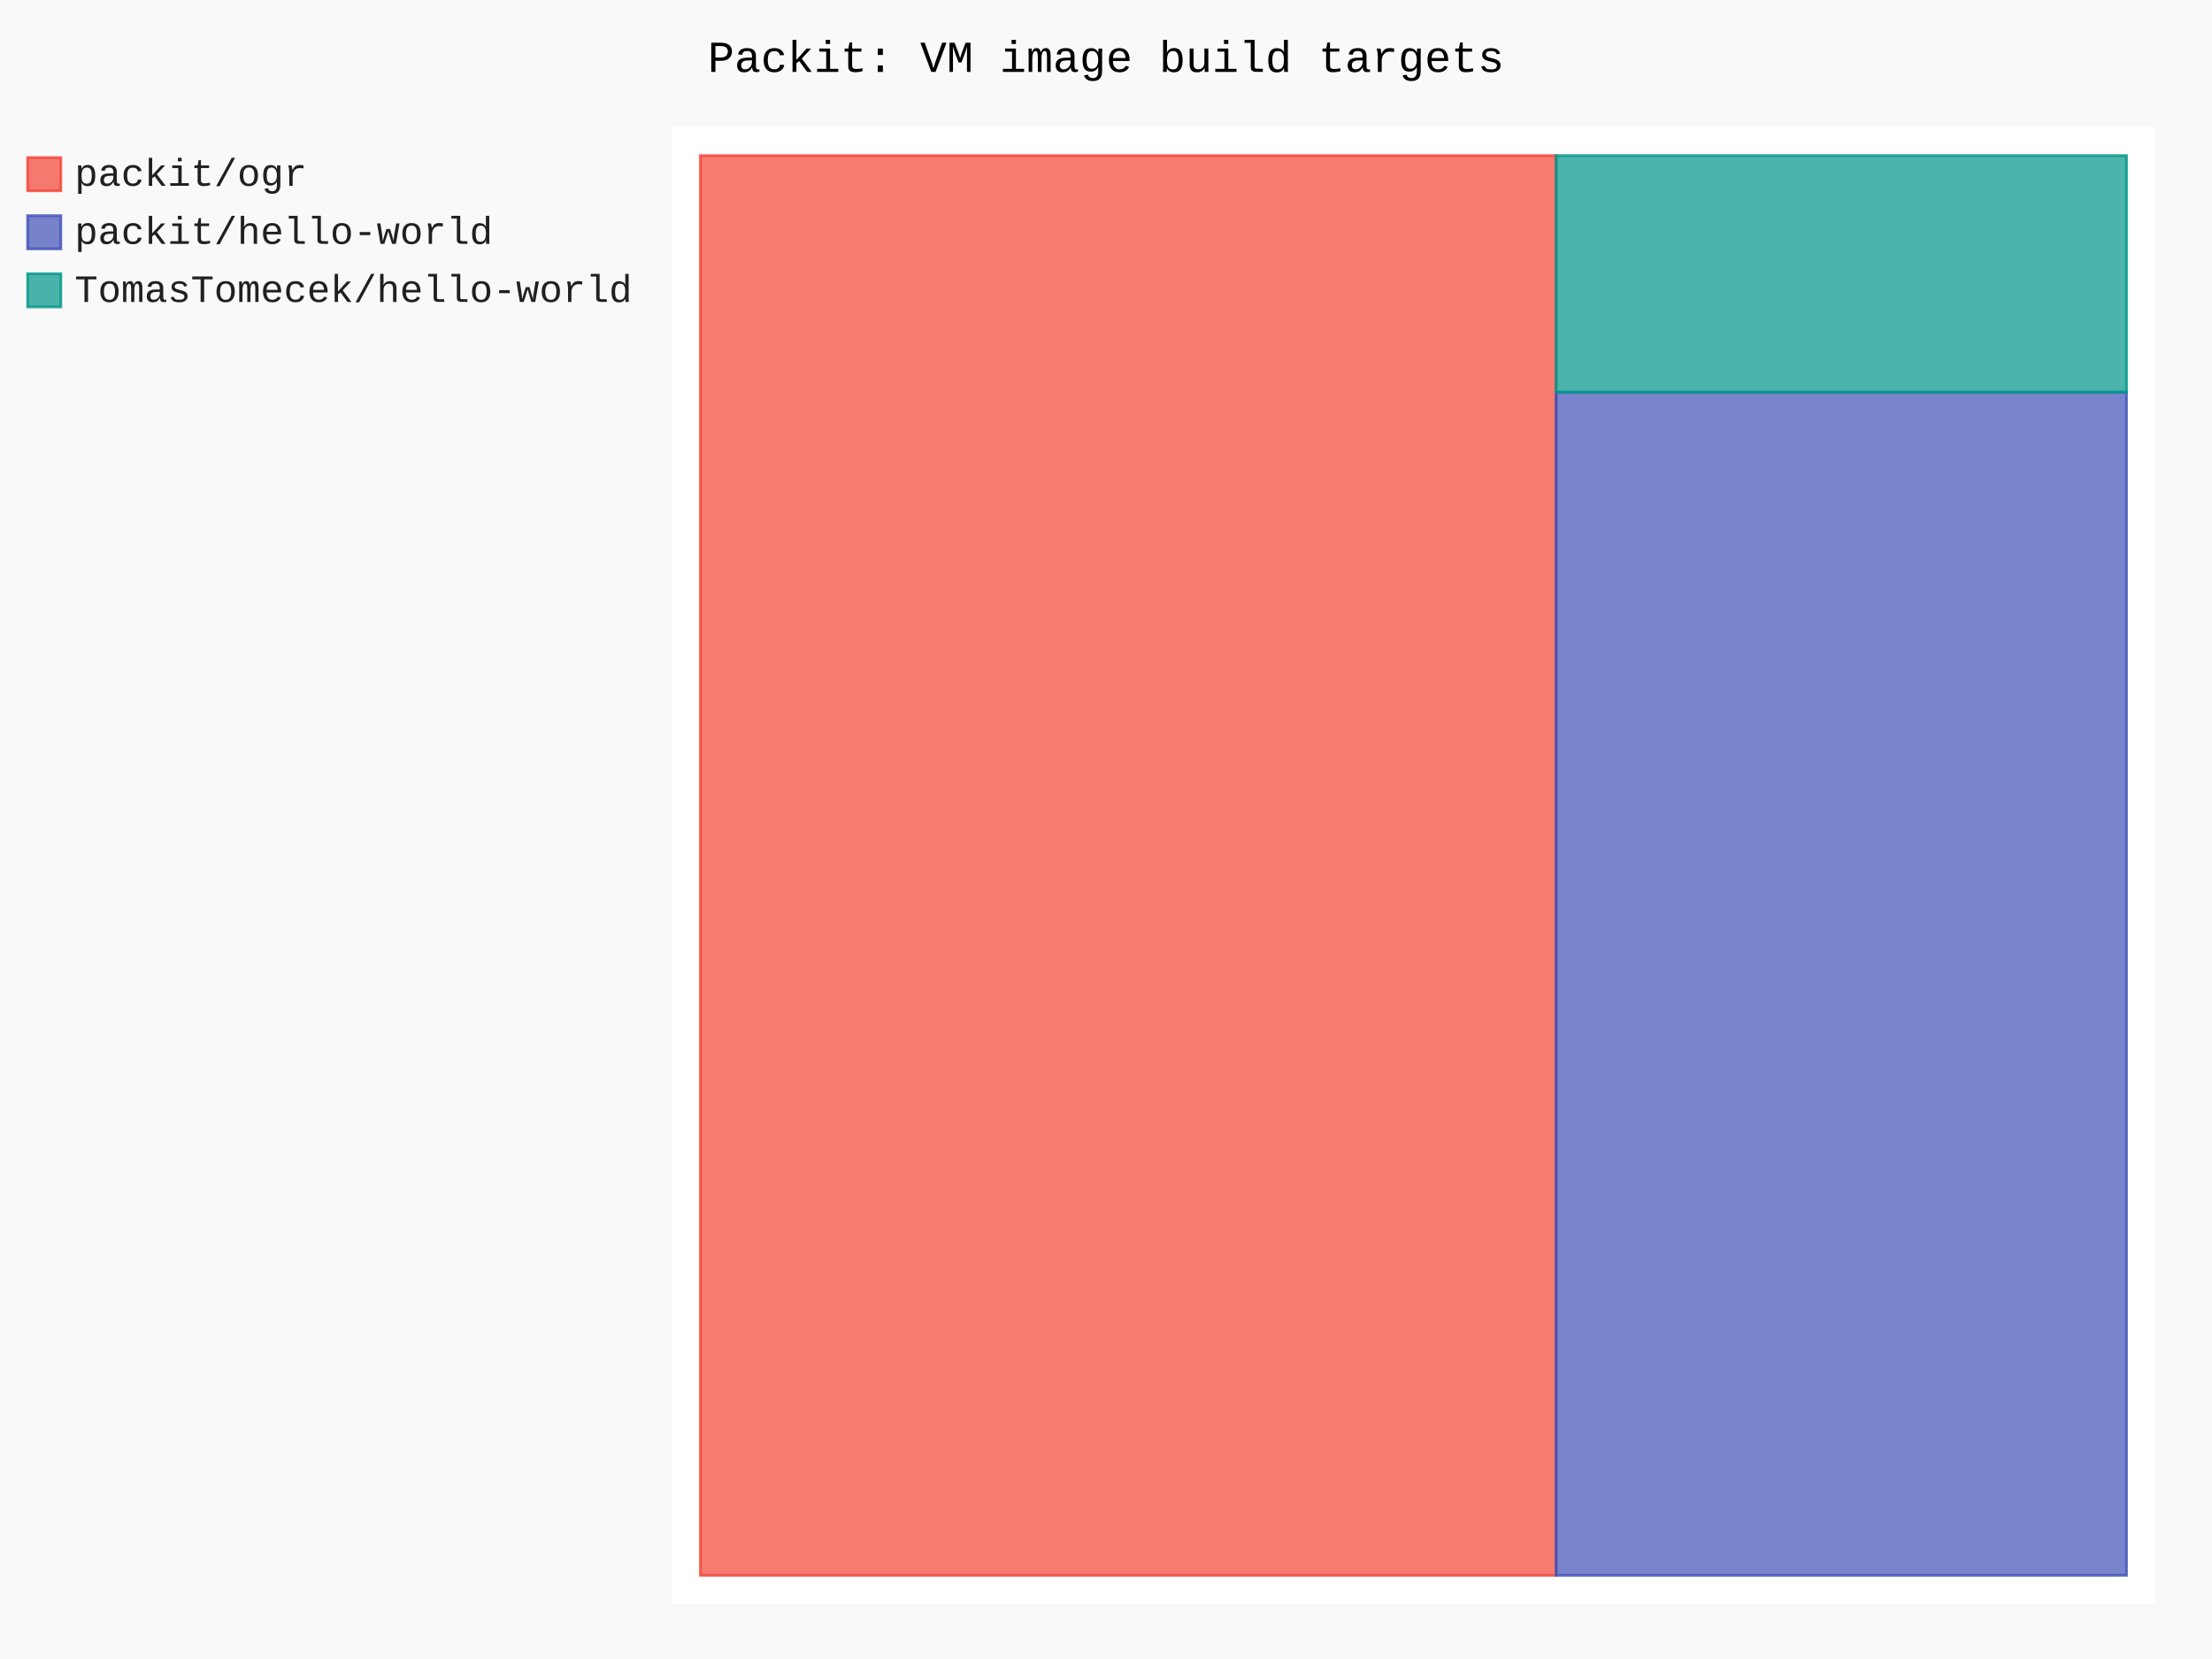
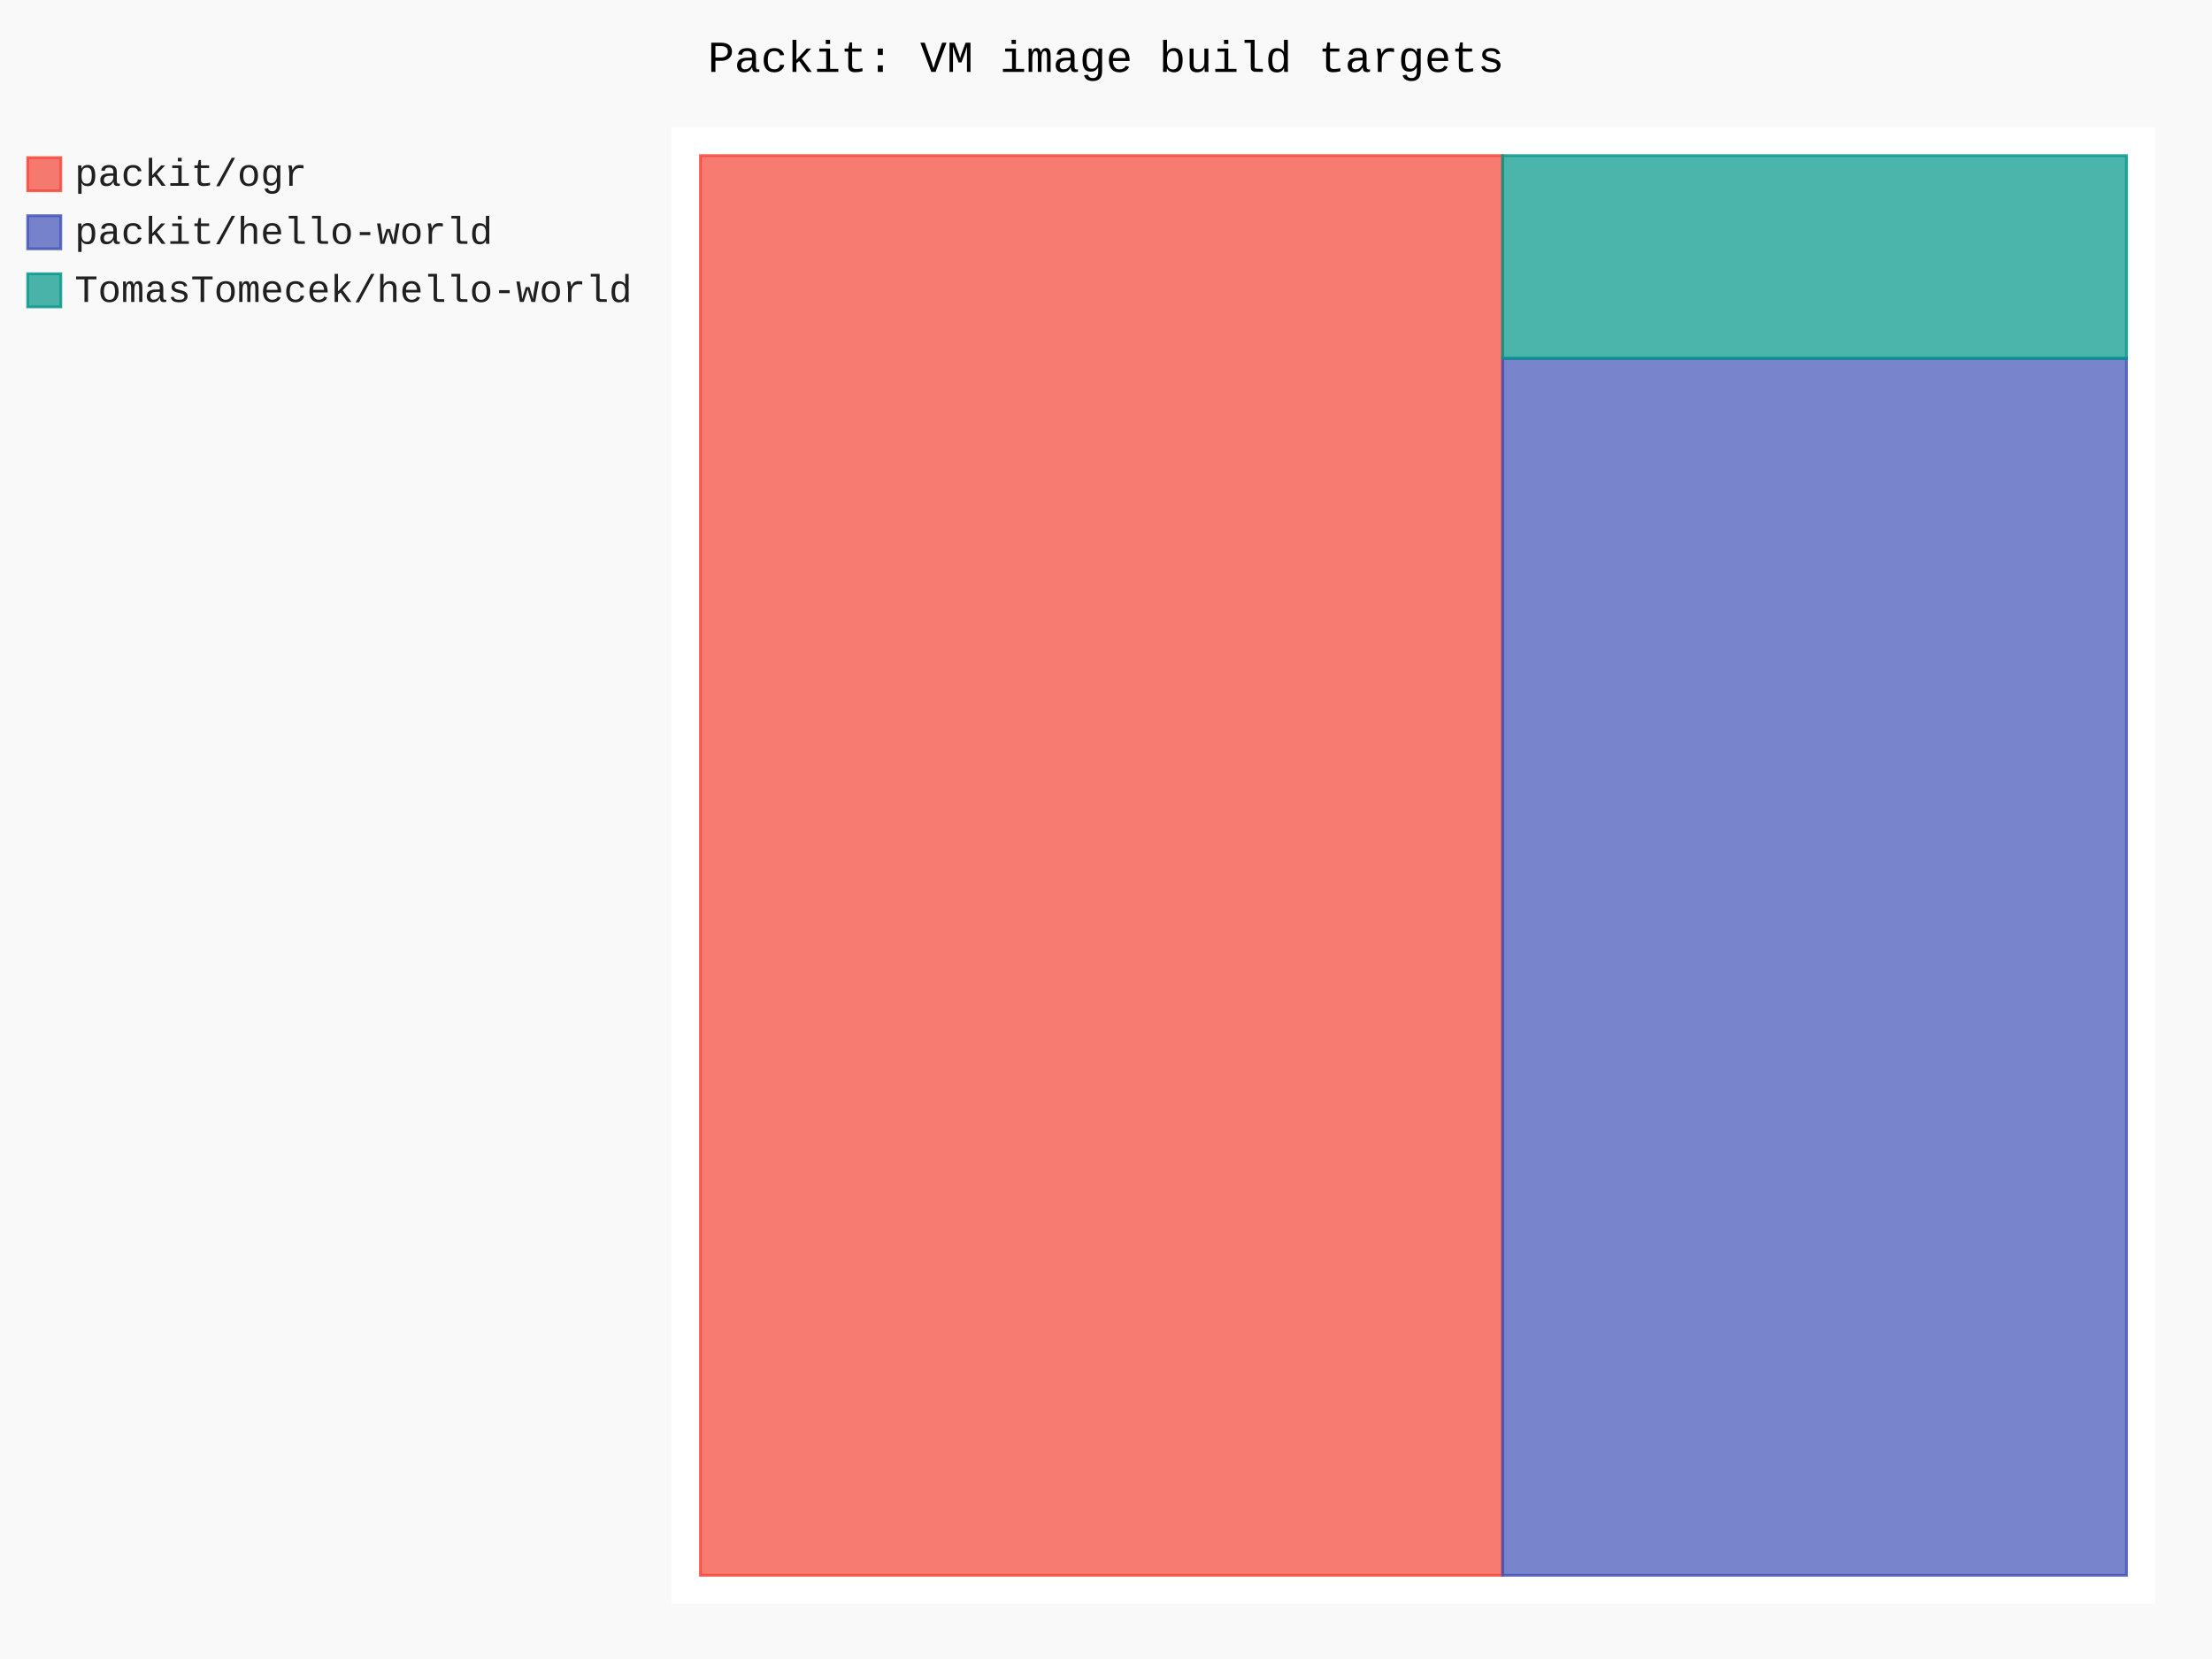
- <svg xmlns="http://www.w3.org/2000/svg" id="chart-69c63372-df0c-4702-8c42-b8d2a57d6c58" class="pygal-chart" viewBox="0 0 800 600">
+ <svg xmlns="http://www.w3.org/2000/svg" id="chart-0ff16e9d-bd62-4ff0-96e1-c346e783e9da" class="pygal-chart" viewBox="0 0 800 600">
  <defs>
-     <style type="text/css">#chart-69c63372-df0c-4702-8c42-b8d2a57d6c58{-webkit-user-select:none;-webkit-font-smoothing:antialiased;font-family:Consolas,"Liberation Mono",Menlo,Courier,monospace}#chart-69c63372-df0c-4702-8c42-b8d2a57d6c58 .title{font-family:Consolas,"Liberation Mono",Menlo,Courier,monospace;font-size:16px}#chart-69c63372-df0c-4702-8c42-b8d2a57d6c58 .legends .legend text{font-family:Consolas,"Liberation Mono",Menlo,Courier,monospace;font-size:14px}#chart-69c63372-df0c-4702-8c42-b8d2a57d6c58 .axis text{font-family:Consolas,"Liberation Mono",Menlo,Courier,monospace;font-size:10px}#chart-69c63372-df0c-4702-8c42-b8d2a57d6c58 .axis text.major{font-family:Consolas,"Liberation Mono",Menlo,Courier,monospace;font-size:10px}#chart-69c63372-df0c-4702-8c42-b8d2a57d6c58 .text-overlay text.value{font-family:Consolas,"Liberation Mono",Menlo,Courier,monospace;font-size:16px}#chart-69c63372-df0c-4702-8c42-b8d2a57d6c58 .text-overlay text.label{font-family:Consolas,"Liberation Mono",Menlo,Courier,monospace;font-size:10px}#chart-69c63372-df0c-4702-8c42-b8d2a57d6c58 .tooltip{font-family:Consolas,"Liberation Mono",Menlo,Courier,monospace;font-size:14px}#chart-69c63372-df0c-4702-8c42-b8d2a57d6c58 text.no_data{font-family:Consolas,"Liberation Mono",Menlo,Courier,monospace;font-size:64px}
- #chart-69c63372-df0c-4702-8c42-b8d2a57d6c58{background-color:rgba(249,249,249,1)}#chart-69c63372-df0c-4702-8c42-b8d2a57d6c58 path,#chart-69c63372-df0c-4702-8c42-b8d2a57d6c58 line,#chart-69c63372-df0c-4702-8c42-b8d2a57d6c58 rect,#chart-69c63372-df0c-4702-8c42-b8d2a57d6c58 circle{-webkit-transition:150ms;-moz-transition:150ms;transition:150ms}#chart-69c63372-df0c-4702-8c42-b8d2a57d6c58 .graph &gt; .background{fill:rgba(249,249,249,1)}#chart-69c63372-df0c-4702-8c42-b8d2a57d6c58 .plot &gt; .background{fill:rgba(255,255,255,1)}#chart-69c63372-df0c-4702-8c42-b8d2a57d6c58 .graph{fill:rgba(0,0,0,.87)}#chart-69c63372-df0c-4702-8c42-b8d2a57d6c58 text.no_data{fill:rgba(0,0,0,1)}#chart-69c63372-df0c-4702-8c42-b8d2a57d6c58 .title{fill:rgba(0,0,0,1)}#chart-69c63372-df0c-4702-8c42-b8d2a57d6c58 .legends .legend text{fill:rgba(0,0,0,.87)}#chart-69c63372-df0c-4702-8c42-b8d2a57d6c58 .legends .legend:hover text{fill:rgba(0,0,0,1)}#chart-69c63372-df0c-4702-8c42-b8d2a57d6c58 .axis .line{stroke:rgba(0,0,0,1)}#chart-69c63372-df0c-4702-8c42-b8d2a57d6c58 .axis .guide.line{stroke:rgba(0,0,0,.54)}#chart-69c63372-df0c-4702-8c42-b8d2a57d6c58 .axis .major.line{stroke:rgba(0,0,0,.87)}#chart-69c63372-df0c-4702-8c42-b8d2a57d6c58 .axis text.major{fill:rgba(0,0,0,1)}#chart-69c63372-df0c-4702-8c42-b8d2a57d6c58 .axis.y .guides:hover .guide.line,#chart-69c63372-df0c-4702-8c42-b8d2a57d6c58 .line-graph .axis.x .guides:hover .guide.line,#chart-69c63372-df0c-4702-8c42-b8d2a57d6c58 .stackedline-graph .axis.x .guides:hover .guide.line,#chart-69c63372-df0c-4702-8c42-b8d2a57d6c58 .xy-graph .axis.x .guides:hover .guide.line{stroke:rgba(0,0,0,1)}#chart-69c63372-df0c-4702-8c42-b8d2a57d6c58 .axis .guides:hover text{fill:rgba(0,0,0,1)}#chart-69c63372-df0c-4702-8c42-b8d2a57d6c58 .reactive{fill-opacity:.7;stroke-opacity:.8;stroke-width:1}#chart-69c63372-df0c-4702-8c42-b8d2a57d6c58 .ci{stroke:rgba(0,0,0,.87)}#chart-69c63372-df0c-4702-8c42-b8d2a57d6c58 .reactive.active,#chart-69c63372-df0c-4702-8c42-b8d2a57d6c58 .active .reactive{fill-opacity:.8;stroke-opacity:.9;stroke-width:4}#chart-69c63372-df0c-4702-8c42-b8d2a57d6c58 .ci .reactive.active{stroke-width:1.5}#chart-69c63372-df0c-4702-8c42-b8d2a57d6c58 .series text{fill:rgba(0,0,0,1)}#chart-69c63372-df0c-4702-8c42-b8d2a57d6c58 .tooltip rect{fill:rgba(255,255,255,1);stroke:rgba(0,0,0,1);-webkit-transition:opacity 150ms;-moz-transition:opacity 150ms;transition:opacity 150ms}#chart-69c63372-df0c-4702-8c42-b8d2a57d6c58 .tooltip .label{fill:rgba(0,0,0,.87)}#chart-69c63372-df0c-4702-8c42-b8d2a57d6c58 .tooltip .label{fill:rgba(0,0,0,.87)}#chart-69c63372-df0c-4702-8c42-b8d2a57d6c58 .tooltip .legend{font-size:.8em;fill:rgba(0,0,0,.54)}#chart-69c63372-df0c-4702-8c42-b8d2a57d6c58 .tooltip .x_label{font-size:.6em;fill:rgba(0,0,0,1)}#chart-69c63372-df0c-4702-8c42-b8d2a57d6c58 .tooltip .xlink{font-size:.5em;text-decoration:underline}#chart-69c63372-df0c-4702-8c42-b8d2a57d6c58 .tooltip .value{font-size:1.5em}#chart-69c63372-df0c-4702-8c42-b8d2a57d6c58 .bound{font-size:.5em}#chart-69c63372-df0c-4702-8c42-b8d2a57d6c58 .max-value{font-size:.75em;fill:rgba(0,0,0,.54)}#chart-69c63372-df0c-4702-8c42-b8d2a57d6c58 .map-element{fill:rgba(255,255,255,1);stroke:rgba(0,0,0,.54) !important}#chart-69c63372-df0c-4702-8c42-b8d2a57d6c58 .map-element .reactive{fill-opacity:inherit;stroke-opacity:inherit}#chart-69c63372-df0c-4702-8c42-b8d2a57d6c58 .color-0,#chart-69c63372-df0c-4702-8c42-b8d2a57d6c58 .color-0 a:visited{stroke:#F44336;fill:#F44336}#chart-69c63372-df0c-4702-8c42-b8d2a57d6c58 .color-1,#chart-69c63372-df0c-4702-8c42-b8d2a57d6c58 .color-1 a:visited{stroke:#3F51B5;fill:#3F51B5}#chart-69c63372-df0c-4702-8c42-b8d2a57d6c58 .color-2,#chart-69c63372-df0c-4702-8c42-b8d2a57d6c58 .color-2 a:visited{stroke:#009688;fill:#009688}#chart-69c63372-df0c-4702-8c42-b8d2a57d6c58 .text-overlay .color-0 text{fill:black}#chart-69c63372-df0c-4702-8c42-b8d2a57d6c58 .text-overlay .color-1 text{fill:black}#chart-69c63372-df0c-4702-8c42-b8d2a57d6c58 .text-overlay .color-2 text{fill:black}
- #chart-69c63372-df0c-4702-8c42-b8d2a57d6c58 text.no_data{text-anchor:middle}#chart-69c63372-df0c-4702-8c42-b8d2a57d6c58 .guide.line{fill:none}#chart-69c63372-df0c-4702-8c42-b8d2a57d6c58 .centered{text-anchor:middle}#chart-69c63372-df0c-4702-8c42-b8d2a57d6c58 .title{text-anchor:middle}#chart-69c63372-df0c-4702-8c42-b8d2a57d6c58 .legends .legend text{fill-opacity:1}#chart-69c63372-df0c-4702-8c42-b8d2a57d6c58 .axis.x text{text-anchor:middle}#chart-69c63372-df0c-4702-8c42-b8d2a57d6c58 .axis.x:not(.web) text[transform]{text-anchor:start}#chart-69c63372-df0c-4702-8c42-b8d2a57d6c58 .axis.x:not(.web) text[transform].backwards{text-anchor:end}#chart-69c63372-df0c-4702-8c42-b8d2a57d6c58 .axis.y text{text-anchor:end}#chart-69c63372-df0c-4702-8c42-b8d2a57d6c58 .axis.y text[transform].backwards{text-anchor:start}#chart-69c63372-df0c-4702-8c42-b8d2a57d6c58 .axis.y2 text{text-anchor:start}#chart-69c63372-df0c-4702-8c42-b8d2a57d6c58 .axis.y2 text[transform].backwards{text-anchor:end}#chart-69c63372-df0c-4702-8c42-b8d2a57d6c58 .axis .guide.line{stroke-dasharray:4,4;stroke:black}#chart-69c63372-df0c-4702-8c42-b8d2a57d6c58 .axis .major.guide.line{stroke-dasharray:6,6;stroke:black}#chart-69c63372-df0c-4702-8c42-b8d2a57d6c58 .horizontal .axis.y .guide.line,#chart-69c63372-df0c-4702-8c42-b8d2a57d6c58 .horizontal .axis.y2 .guide.line,#chart-69c63372-df0c-4702-8c42-b8d2a57d6c58 .vertical .axis.x .guide.line{opacity:0}#chart-69c63372-df0c-4702-8c42-b8d2a57d6c58 .horizontal .axis.always_show .guide.line,#chart-69c63372-df0c-4702-8c42-b8d2a57d6c58 .vertical .axis.always_show .guide.line{opacity:1 !important}#chart-69c63372-df0c-4702-8c42-b8d2a57d6c58 .axis.y .guides:hover .guide.line,#chart-69c63372-df0c-4702-8c42-b8d2a57d6c58 .axis.y2 .guides:hover .guide.line,#chart-69c63372-df0c-4702-8c42-b8d2a57d6c58 .axis.x .guides:hover .guide.line{opacity:1}#chart-69c63372-df0c-4702-8c42-b8d2a57d6c58 .axis .guides:hover text{opacity:1}#chart-69c63372-df0c-4702-8c42-b8d2a57d6c58 .nofill{fill:none}#chart-69c63372-df0c-4702-8c42-b8d2a57d6c58 .subtle-fill{fill-opacity:.2}#chart-69c63372-df0c-4702-8c42-b8d2a57d6c58 .dot{stroke-width:1px;fill-opacity:1;stroke-opacity:1}#chart-69c63372-df0c-4702-8c42-b8d2a57d6c58 .dot.active{stroke-width:5px}#chart-69c63372-df0c-4702-8c42-b8d2a57d6c58 .dot.negative{fill:transparent}#chart-69c63372-df0c-4702-8c42-b8d2a57d6c58 text,#chart-69c63372-df0c-4702-8c42-b8d2a57d6c58 tspan{stroke:none !important}#chart-69c63372-df0c-4702-8c42-b8d2a57d6c58 .series text.active{opacity:1}#chart-69c63372-df0c-4702-8c42-b8d2a57d6c58 .tooltip rect{fill-opacity:.95;stroke-width:.5}#chart-69c63372-df0c-4702-8c42-b8d2a57d6c58 .tooltip text{fill-opacity:1}#chart-69c63372-df0c-4702-8c42-b8d2a57d6c58 .showable{visibility:hidden}#chart-69c63372-df0c-4702-8c42-b8d2a57d6c58 .showable.shown{visibility:visible}#chart-69c63372-df0c-4702-8c42-b8d2a57d6c58 .gauge-background{fill:rgba(229,229,229,1);stroke:none}#chart-69c63372-df0c-4702-8c42-b8d2a57d6c58 .bg-lines{stroke:rgba(249,249,249,1);stroke-width:2px}</style>
+     <style type="text/css">#chart-0ff16e9d-bd62-4ff0-96e1-c346e783e9da{-webkit-user-select:none;-webkit-font-smoothing:antialiased;font-family:Consolas,"Liberation Mono",Menlo,Courier,monospace}#chart-0ff16e9d-bd62-4ff0-96e1-c346e783e9da .title{font-family:Consolas,"Liberation Mono",Menlo,Courier,monospace;font-size:16px}#chart-0ff16e9d-bd62-4ff0-96e1-c346e783e9da .legends .legend text{font-family:Consolas,"Liberation Mono",Menlo,Courier,monospace;font-size:14px}#chart-0ff16e9d-bd62-4ff0-96e1-c346e783e9da .axis text{font-family:Consolas,"Liberation Mono",Menlo,Courier,monospace;font-size:10px}#chart-0ff16e9d-bd62-4ff0-96e1-c346e783e9da .axis text.major{font-family:Consolas,"Liberation Mono",Menlo,Courier,monospace;font-size:10px}#chart-0ff16e9d-bd62-4ff0-96e1-c346e783e9da .text-overlay text.value{font-family:Consolas,"Liberation Mono",Menlo,Courier,monospace;font-size:16px}#chart-0ff16e9d-bd62-4ff0-96e1-c346e783e9da .text-overlay text.label{font-family:Consolas,"Liberation Mono",Menlo,Courier,monospace;font-size:10px}#chart-0ff16e9d-bd62-4ff0-96e1-c346e783e9da .tooltip{font-family:Consolas,"Liberation Mono",Menlo,Courier,monospace;font-size:14px}#chart-0ff16e9d-bd62-4ff0-96e1-c346e783e9da text.no_data{font-family:Consolas,"Liberation Mono",Menlo,Courier,monospace;font-size:64px}
+ #chart-0ff16e9d-bd62-4ff0-96e1-c346e783e9da{background-color:rgba(249,249,249,1)}#chart-0ff16e9d-bd62-4ff0-96e1-c346e783e9da path,#chart-0ff16e9d-bd62-4ff0-96e1-c346e783e9da line,#chart-0ff16e9d-bd62-4ff0-96e1-c346e783e9da rect,#chart-0ff16e9d-bd62-4ff0-96e1-c346e783e9da circle{-webkit-transition:150ms;-moz-transition:150ms;transition:150ms}#chart-0ff16e9d-bd62-4ff0-96e1-c346e783e9da .graph &gt; .background{fill:rgba(249,249,249,1)}#chart-0ff16e9d-bd62-4ff0-96e1-c346e783e9da .plot &gt; .background{fill:rgba(255,255,255,1)}#chart-0ff16e9d-bd62-4ff0-96e1-c346e783e9da .graph{fill:rgba(0,0,0,.87)}#chart-0ff16e9d-bd62-4ff0-96e1-c346e783e9da text.no_data{fill:rgba(0,0,0,1)}#chart-0ff16e9d-bd62-4ff0-96e1-c346e783e9da .title{fill:rgba(0,0,0,1)}#chart-0ff16e9d-bd62-4ff0-96e1-c346e783e9da .legends .legend text{fill:rgba(0,0,0,.87)}#chart-0ff16e9d-bd62-4ff0-96e1-c346e783e9da .legends .legend:hover text{fill:rgba(0,0,0,1)}#chart-0ff16e9d-bd62-4ff0-96e1-c346e783e9da .axis .line{stroke:rgba(0,0,0,1)}#chart-0ff16e9d-bd62-4ff0-96e1-c346e783e9da .axis .guide.line{stroke:rgba(0,0,0,.54)}#chart-0ff16e9d-bd62-4ff0-96e1-c346e783e9da .axis .major.line{stroke:rgba(0,0,0,.87)}#chart-0ff16e9d-bd62-4ff0-96e1-c346e783e9da .axis text.major{fill:rgba(0,0,0,1)}#chart-0ff16e9d-bd62-4ff0-96e1-c346e783e9da .axis.y .guides:hover .guide.line,#chart-0ff16e9d-bd62-4ff0-96e1-c346e783e9da .line-graph .axis.x .guides:hover .guide.line,#chart-0ff16e9d-bd62-4ff0-96e1-c346e783e9da .stackedline-graph .axis.x .guides:hover .guide.line,#chart-0ff16e9d-bd62-4ff0-96e1-c346e783e9da .xy-graph .axis.x .guides:hover .guide.line{stroke:rgba(0,0,0,1)}#chart-0ff16e9d-bd62-4ff0-96e1-c346e783e9da .axis .guides:hover text{fill:rgba(0,0,0,1)}#chart-0ff16e9d-bd62-4ff0-96e1-c346e783e9da .reactive{fill-opacity:.7;stroke-opacity:.8;stroke-width:1}#chart-0ff16e9d-bd62-4ff0-96e1-c346e783e9da .ci{stroke:rgba(0,0,0,.87)}#chart-0ff16e9d-bd62-4ff0-96e1-c346e783e9da .reactive.active,#chart-0ff16e9d-bd62-4ff0-96e1-c346e783e9da .active .reactive{fill-opacity:.8;stroke-opacity:.9;stroke-width:4}#chart-0ff16e9d-bd62-4ff0-96e1-c346e783e9da .ci .reactive.active{stroke-width:1.5}#chart-0ff16e9d-bd62-4ff0-96e1-c346e783e9da .series text{fill:rgba(0,0,0,1)}#chart-0ff16e9d-bd62-4ff0-96e1-c346e783e9da .tooltip rect{fill:rgba(255,255,255,1);stroke:rgba(0,0,0,1);-webkit-transition:opacity 150ms;-moz-transition:opacity 150ms;transition:opacity 150ms}#chart-0ff16e9d-bd62-4ff0-96e1-c346e783e9da .tooltip .label{fill:rgba(0,0,0,.87)}#chart-0ff16e9d-bd62-4ff0-96e1-c346e783e9da .tooltip .label{fill:rgba(0,0,0,.87)}#chart-0ff16e9d-bd62-4ff0-96e1-c346e783e9da .tooltip .legend{font-size:.8em;fill:rgba(0,0,0,.54)}#chart-0ff16e9d-bd62-4ff0-96e1-c346e783e9da .tooltip .x_label{font-size:.6em;fill:rgba(0,0,0,1)}#chart-0ff16e9d-bd62-4ff0-96e1-c346e783e9da .tooltip .xlink{font-size:.5em;text-decoration:underline}#chart-0ff16e9d-bd62-4ff0-96e1-c346e783e9da .tooltip .value{font-size:1.5em}#chart-0ff16e9d-bd62-4ff0-96e1-c346e783e9da .bound{font-size:.5em}#chart-0ff16e9d-bd62-4ff0-96e1-c346e783e9da .max-value{font-size:.75em;fill:rgba(0,0,0,.54)}#chart-0ff16e9d-bd62-4ff0-96e1-c346e783e9da .map-element{fill:rgba(255,255,255,1);stroke:rgba(0,0,0,.54) !important}#chart-0ff16e9d-bd62-4ff0-96e1-c346e783e9da .map-element .reactive{fill-opacity:inherit;stroke-opacity:inherit}#chart-0ff16e9d-bd62-4ff0-96e1-c346e783e9da .color-0,#chart-0ff16e9d-bd62-4ff0-96e1-c346e783e9da .color-0 a:visited{stroke:#F44336;fill:#F44336}#chart-0ff16e9d-bd62-4ff0-96e1-c346e783e9da .color-1,#chart-0ff16e9d-bd62-4ff0-96e1-c346e783e9da .color-1 a:visited{stroke:#3F51B5;fill:#3F51B5}#chart-0ff16e9d-bd62-4ff0-96e1-c346e783e9da .color-2,#chart-0ff16e9d-bd62-4ff0-96e1-c346e783e9da .color-2 a:visited{stroke:#009688;fill:#009688}#chart-0ff16e9d-bd62-4ff0-96e1-c346e783e9da .text-overlay .color-0 text{fill:black}#chart-0ff16e9d-bd62-4ff0-96e1-c346e783e9da .text-overlay .color-1 text{fill:black}#chart-0ff16e9d-bd62-4ff0-96e1-c346e783e9da .text-overlay .color-2 text{fill:black}
+ #chart-0ff16e9d-bd62-4ff0-96e1-c346e783e9da text.no_data{text-anchor:middle}#chart-0ff16e9d-bd62-4ff0-96e1-c346e783e9da .guide.line{fill:none}#chart-0ff16e9d-bd62-4ff0-96e1-c346e783e9da .centered{text-anchor:middle}#chart-0ff16e9d-bd62-4ff0-96e1-c346e783e9da .title{text-anchor:middle}#chart-0ff16e9d-bd62-4ff0-96e1-c346e783e9da .legends .legend text{fill-opacity:1}#chart-0ff16e9d-bd62-4ff0-96e1-c346e783e9da .axis.x text{text-anchor:middle}#chart-0ff16e9d-bd62-4ff0-96e1-c346e783e9da .axis.x:not(.web) text[transform]{text-anchor:start}#chart-0ff16e9d-bd62-4ff0-96e1-c346e783e9da .axis.x:not(.web) text[transform].backwards{text-anchor:end}#chart-0ff16e9d-bd62-4ff0-96e1-c346e783e9da .axis.y text{text-anchor:end}#chart-0ff16e9d-bd62-4ff0-96e1-c346e783e9da .axis.y text[transform].backwards{text-anchor:start}#chart-0ff16e9d-bd62-4ff0-96e1-c346e783e9da .axis.y2 text{text-anchor:start}#chart-0ff16e9d-bd62-4ff0-96e1-c346e783e9da .axis.y2 text[transform].backwards{text-anchor:end}#chart-0ff16e9d-bd62-4ff0-96e1-c346e783e9da .axis .guide.line{stroke-dasharray:4,4;stroke:black}#chart-0ff16e9d-bd62-4ff0-96e1-c346e783e9da .axis .major.guide.line{stroke-dasharray:6,6;stroke:black}#chart-0ff16e9d-bd62-4ff0-96e1-c346e783e9da .horizontal .axis.y .guide.line,#chart-0ff16e9d-bd62-4ff0-96e1-c346e783e9da .horizontal .axis.y2 .guide.line,#chart-0ff16e9d-bd62-4ff0-96e1-c346e783e9da .vertical .axis.x .guide.line{opacity:0}#chart-0ff16e9d-bd62-4ff0-96e1-c346e783e9da .horizontal .axis.always_show .guide.line,#chart-0ff16e9d-bd62-4ff0-96e1-c346e783e9da .vertical .axis.always_show .guide.line{opacity:1 !important}#chart-0ff16e9d-bd62-4ff0-96e1-c346e783e9da .axis.y .guides:hover .guide.line,#chart-0ff16e9d-bd62-4ff0-96e1-c346e783e9da .axis.y2 .guides:hover .guide.line,#chart-0ff16e9d-bd62-4ff0-96e1-c346e783e9da .axis.x .guides:hover .guide.line{opacity:1}#chart-0ff16e9d-bd62-4ff0-96e1-c346e783e9da .axis .guides:hover text{opacity:1}#chart-0ff16e9d-bd62-4ff0-96e1-c346e783e9da .nofill{fill:none}#chart-0ff16e9d-bd62-4ff0-96e1-c346e783e9da .subtle-fill{fill-opacity:.2}#chart-0ff16e9d-bd62-4ff0-96e1-c346e783e9da .dot{stroke-width:1px;fill-opacity:1;stroke-opacity:1}#chart-0ff16e9d-bd62-4ff0-96e1-c346e783e9da .dot.active{stroke-width:5px}#chart-0ff16e9d-bd62-4ff0-96e1-c346e783e9da .dot.negative{fill:transparent}#chart-0ff16e9d-bd62-4ff0-96e1-c346e783e9da text,#chart-0ff16e9d-bd62-4ff0-96e1-c346e783e9da tspan{stroke:none !important}#chart-0ff16e9d-bd62-4ff0-96e1-c346e783e9da .series text.active{opacity:1}#chart-0ff16e9d-bd62-4ff0-96e1-c346e783e9da .tooltip rect{fill-opacity:.95;stroke-width:.5}#chart-0ff16e9d-bd62-4ff0-96e1-c346e783e9da .tooltip text{fill-opacity:1}#chart-0ff16e9d-bd62-4ff0-96e1-c346e783e9da .showable{visibility:hidden}#chart-0ff16e9d-bd62-4ff0-96e1-c346e783e9da .showable.shown{visibility:visible}#chart-0ff16e9d-bd62-4ff0-96e1-c346e783e9da .gauge-background{fill:rgba(229,229,229,1);stroke:none}#chart-0ff16e9d-bd62-4ff0-96e1-c346e783e9da .bg-lines{stroke:rgba(249,249,249,1);stroke-width:2px}</style>
  </defs>
  <g class="graph treemap-graph vertical">
    <rect x="0" y="0" width="800" height="600" class="background" />
    <g transform="translate(243, 46)" class="plot">
      <rect x="0" y="0" width="536.4" height="534" class="background" />
      <g class="series serie-0 color-0">
        <g class="rects">
          <g class="rect">
-             <rect x="10.315" y="10.269" width="309.462" height="513.462" class="rect reactive tooltip-trigger" />
+             <rect x="10.315" y="10.269" width="290.12" height="513.462" class="rect reactive tooltip-trigger" />
          </g>
        </g>
      </g>
      <g class="series serie-1 color-1">
        <g class="rects">
          <g class="rect">
-             <rect x="319.777" y="95.846" width="206.308" height="427.885" class="rect reactive tooltip-trigger" />
+             <rect x="300.436" y="83.621" width="225.649" height="440.11" class="rect reactive tooltip-trigger" />
          </g>
        </g>
      </g>
      <g class="series serie-2 color-2">
        <g class="rects">
          <g class="rect">
-             <rect x="319.777" y="10.269" width="206.308" height="85.577" class="rect reactive tooltip-trigger" />
+             <rect x="300.436" y="10.269" width="225.649" height="73.352" class="rect reactive tooltip-trigger" />
          </g>
        </g>
      </g>
    </g>
    <g class="titles">
      <text x="400.0" y="26" class="title plot_title">Packit: VM image build targets</text>
    </g>
    <g transform="translate(243, 46)" class="plot overlay">
      <g class="series serie-0 color-0" />
      <g class="series serie-1 color-1" />
      <g class="series serie-2 color-2" />
    </g>
    <g transform="translate(243, 46)" class="plot text-overlay">
      <g class="series serie-0 color-0" />
      <g class="series serie-1 color-1" />
      <g class="series serie-2 color-2" />
    </g>
    <g transform="translate(243, 46)" class="plot tooltip-overlay">
      <g transform="translate(0 0)" style="opacity: 0" class="tooltip">
        <rect rx="0" ry="0" width="0" height="0" class="tooltip-box" />
        <g class="text" />
      </g>
    </g>
    <g transform="translate(10, 56)" class="legends">
      <g id="activate-serie-0" class="legend reactive activate-serie">
        <rect x="0.0" y="1.0" width="12" height="12" class="color-0 reactive" />
        <text x="17.0" y="11.2">packit/ogr</text>
      </g>
      <g id="activate-serie-1" class="legend reactive activate-serie">
        <rect x="0.0" y="22.0" width="12" height="12" class="color-1 reactive" />
        <text x="17.0" y="32.2">packit/hello-world</text>
      </g>
      <g id="activate-serie-2" class="legend reactive activate-serie">
        <rect x="0.0" y="43.0" width="12" height="12" class="color-2 reactive" />
        <text x="17.0" y="53.2">TomasTomecek/hello-world</text>
      </g>
    </g>
    <g transform="translate(790, 56)" class="legends" />
  </g>
</svg>
